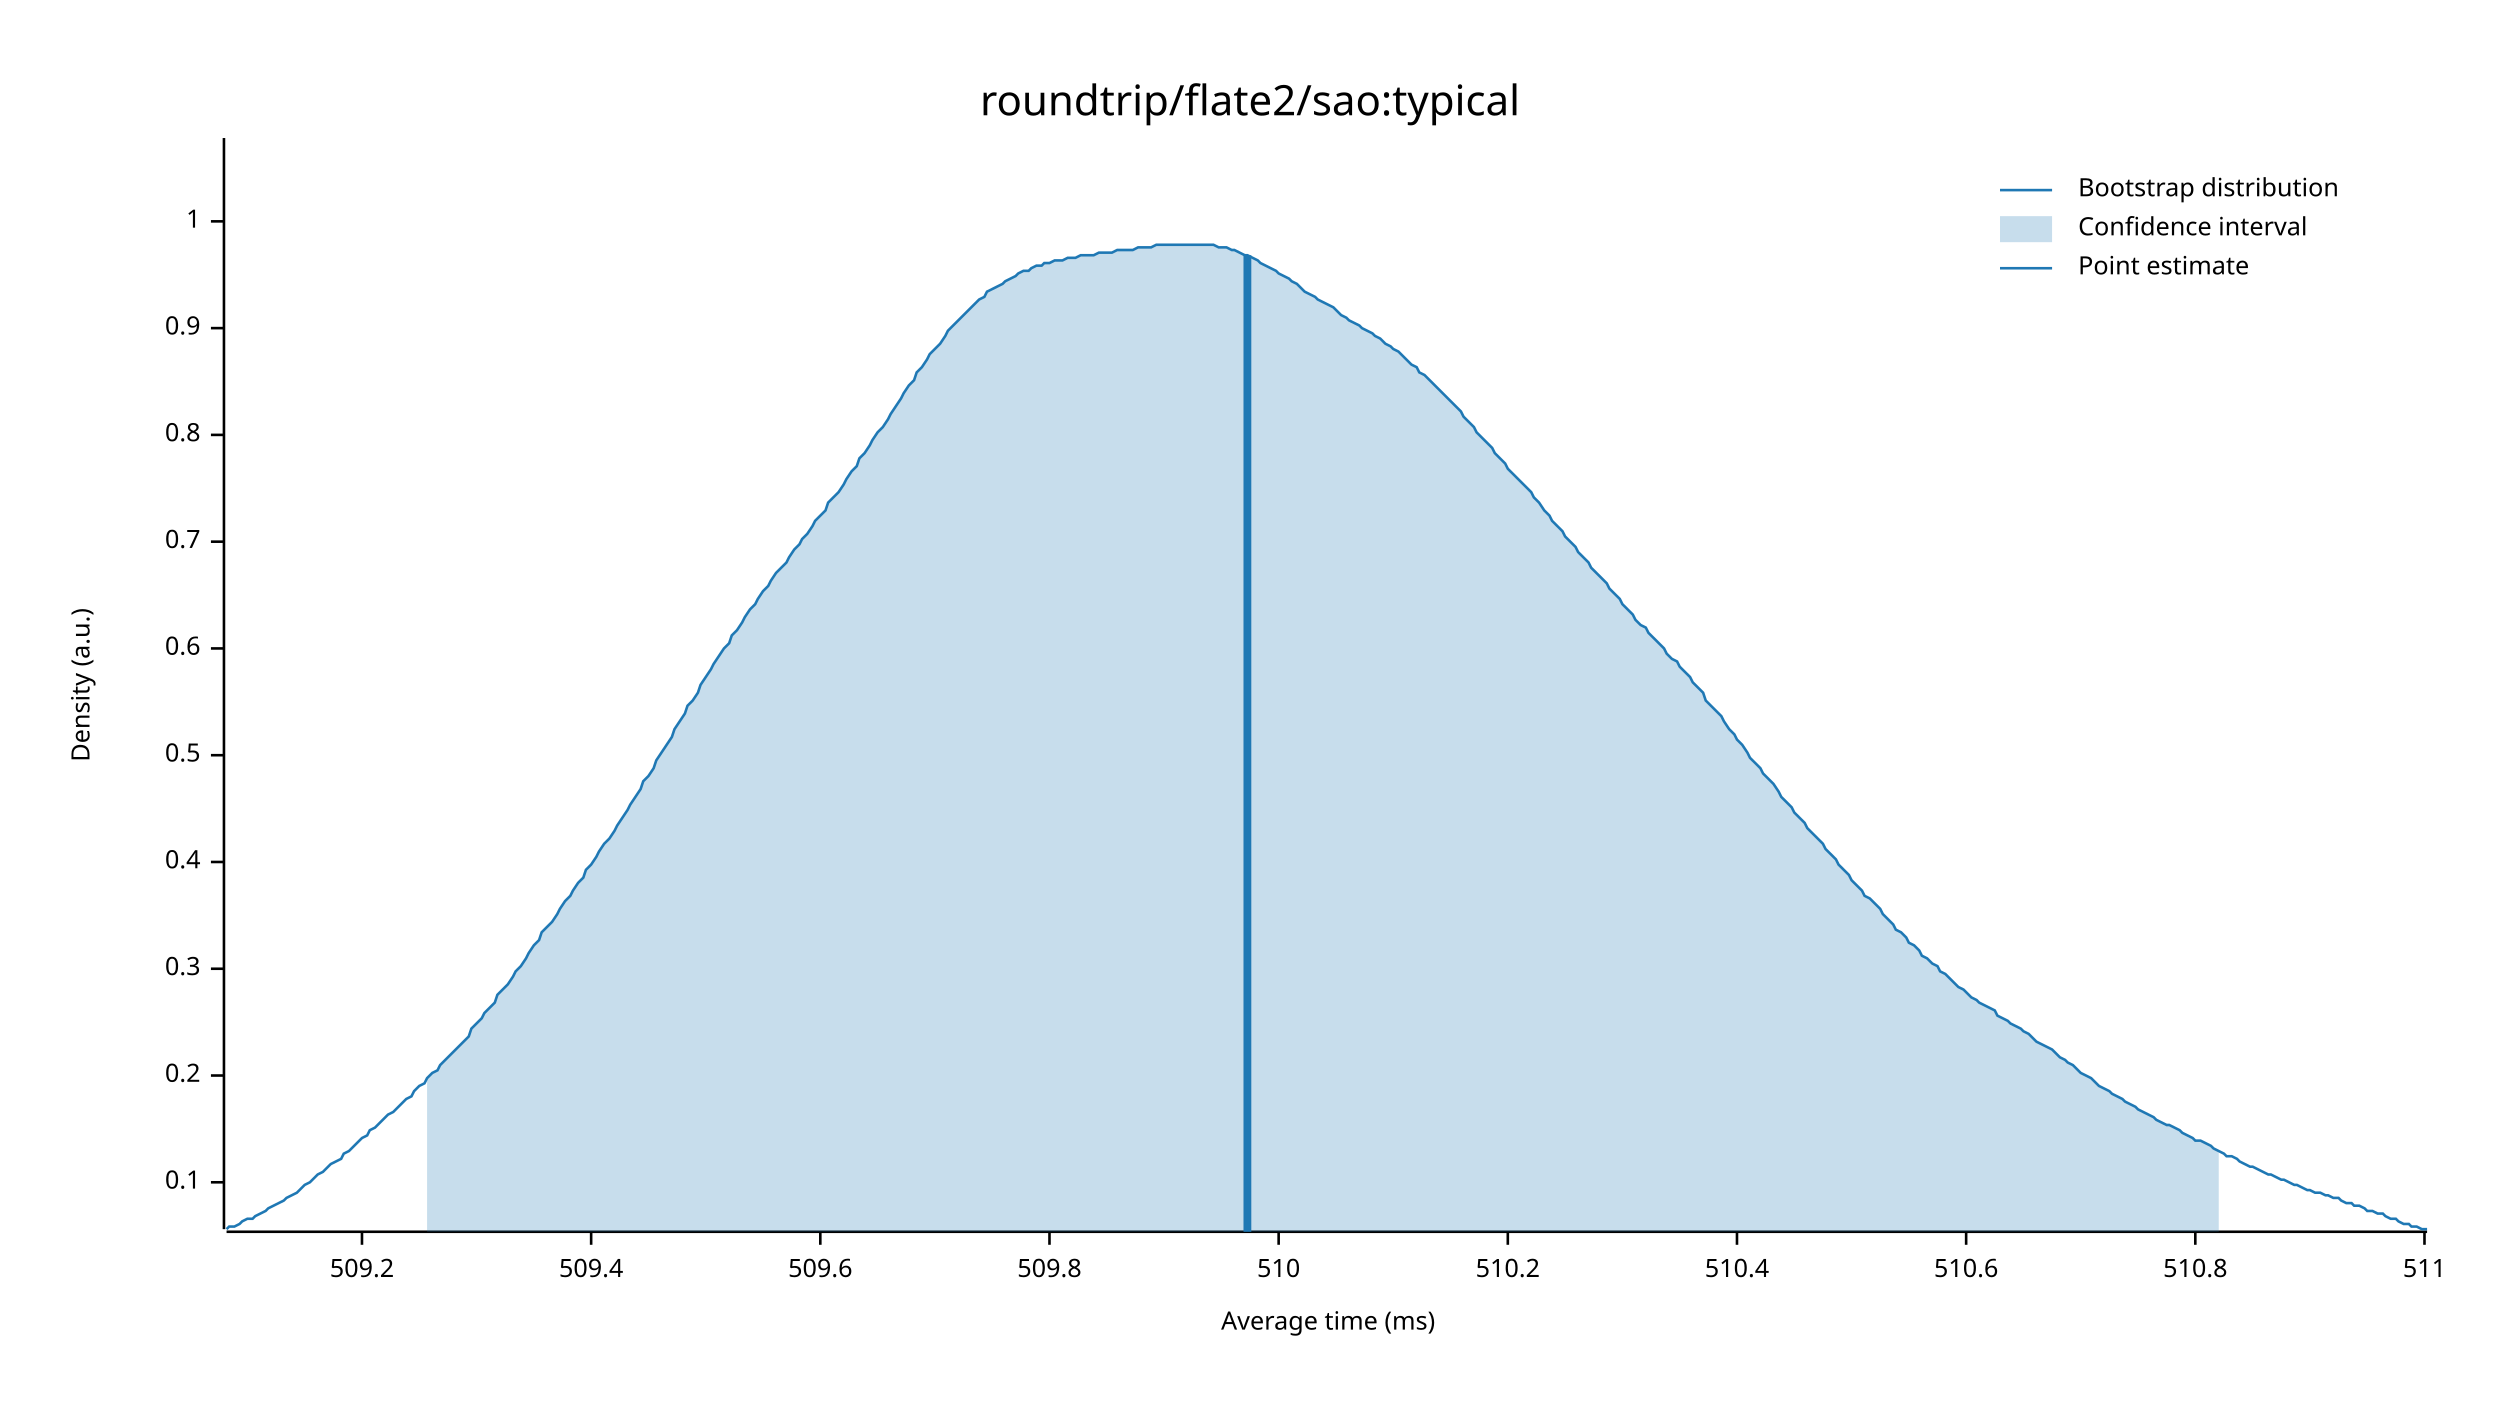
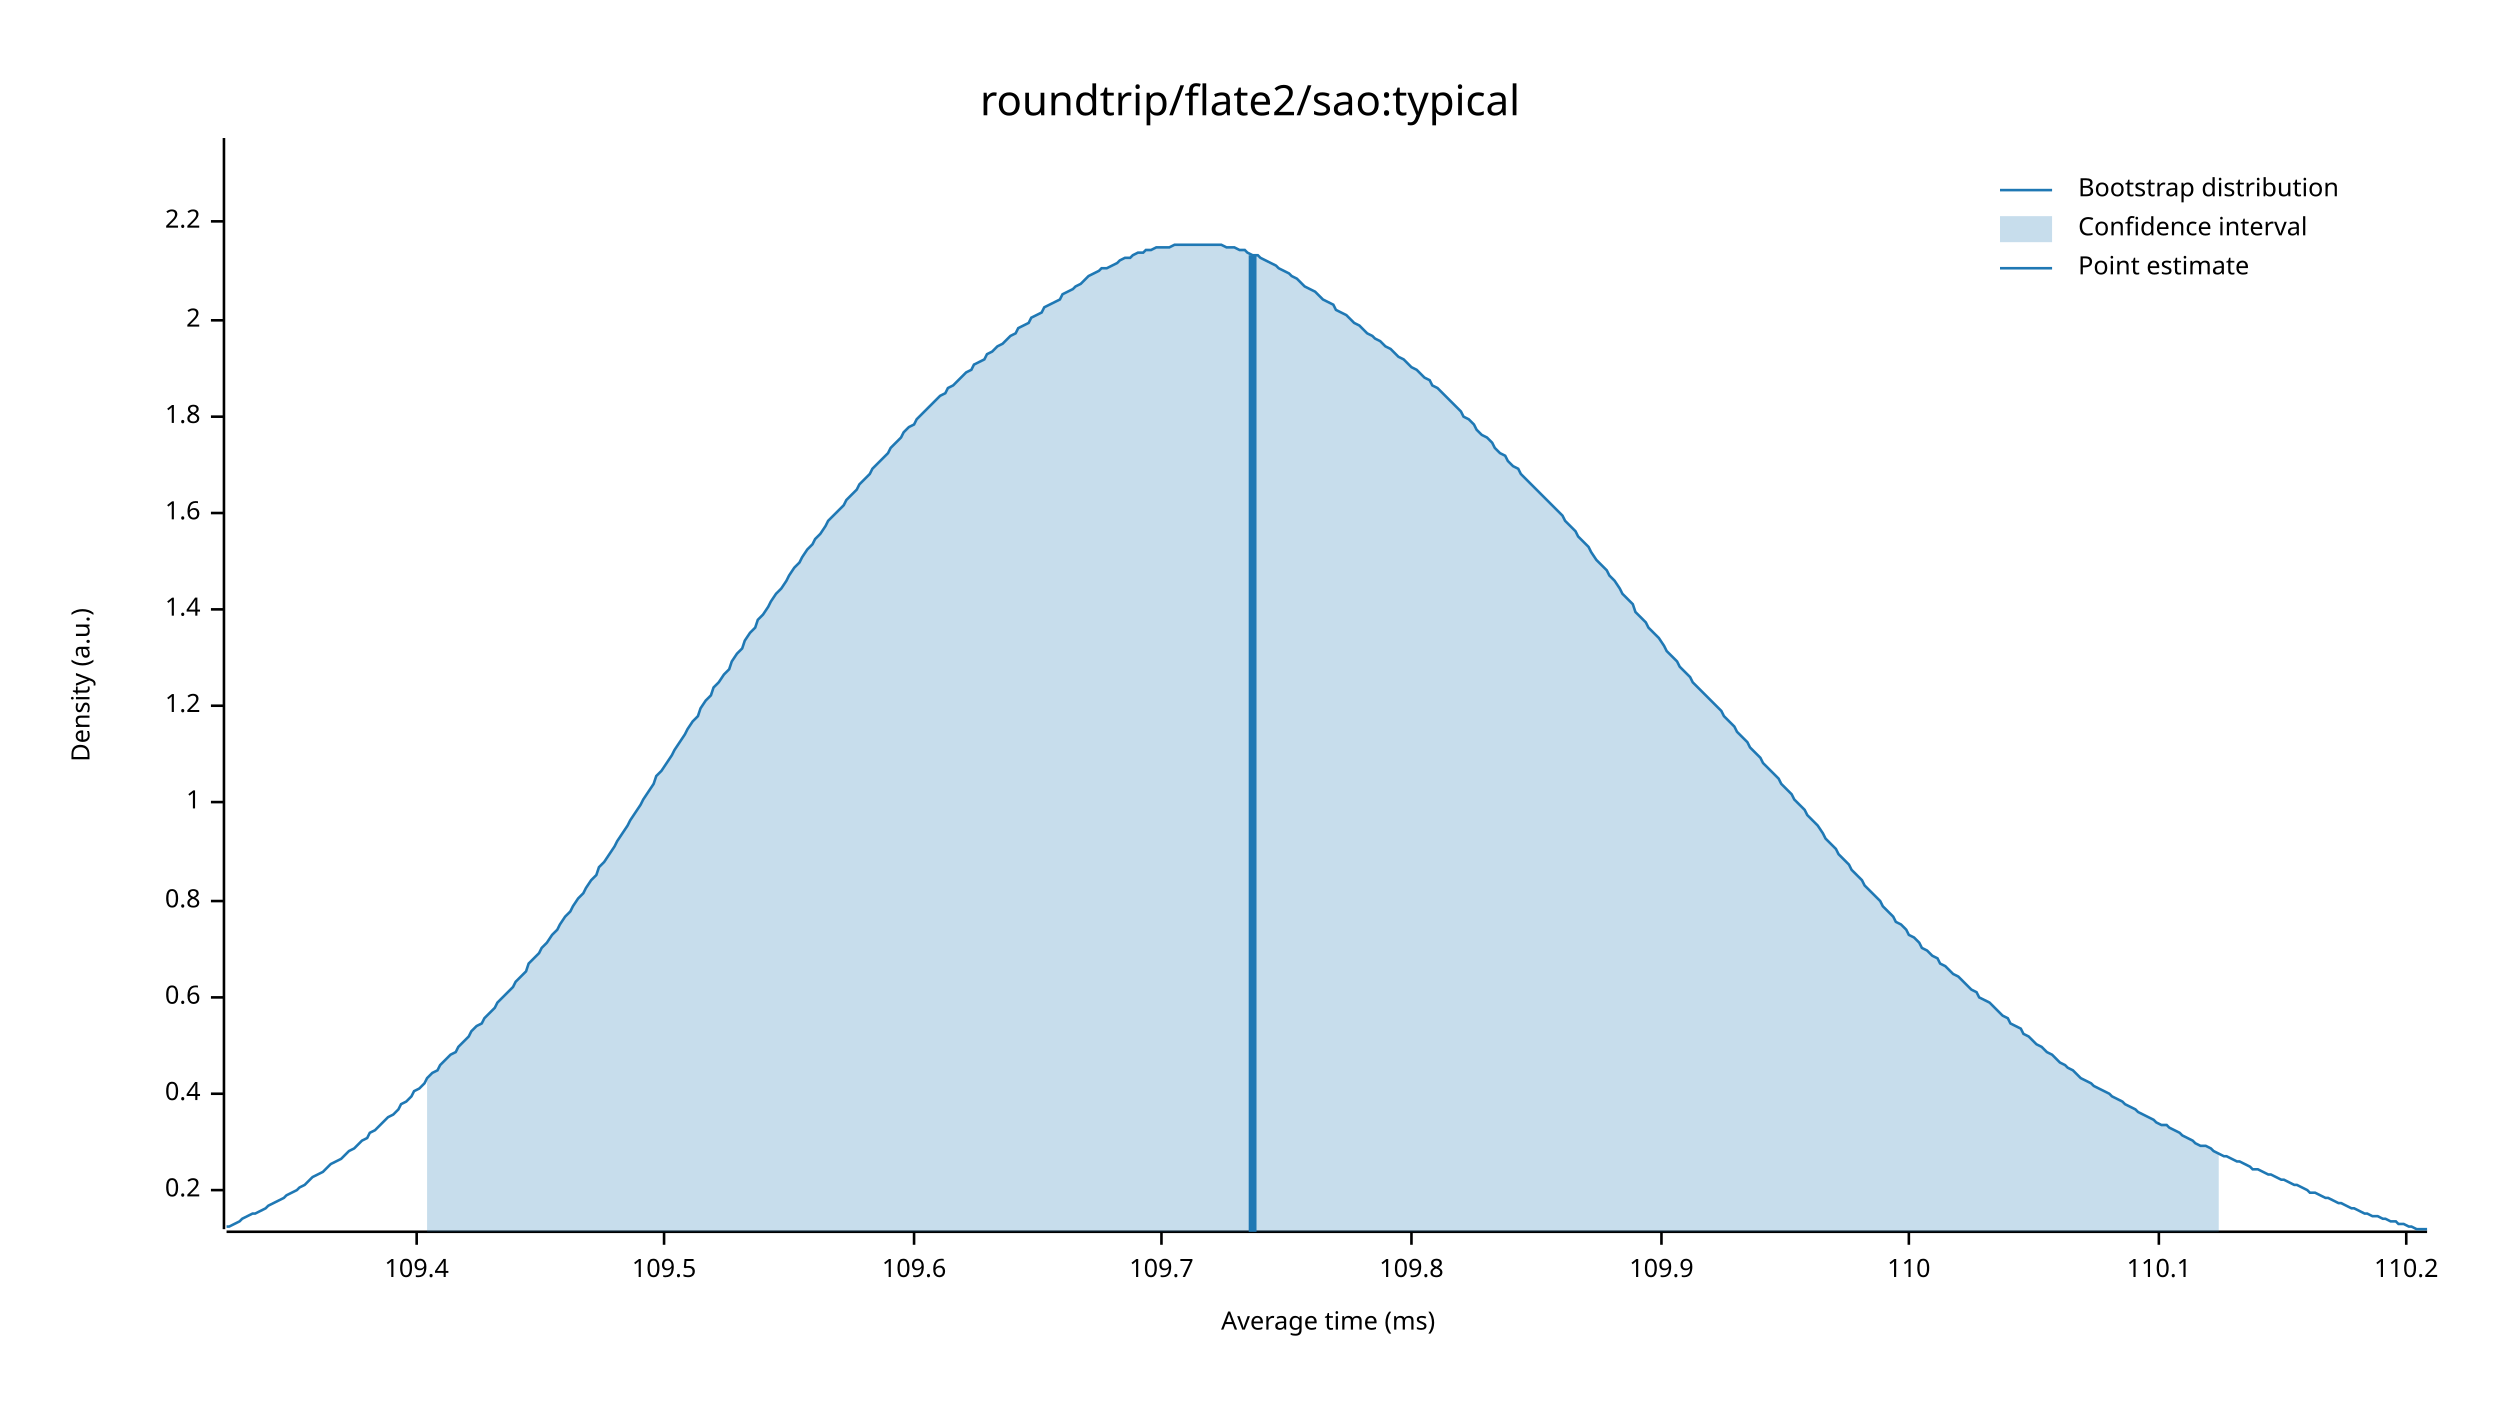
<svg xmlns="http://www.w3.org/2000/svg" width="960" height="540" viewBox="0 0 960 540">
  <text x="480" y="32" dy="0.76em" text-anchor="middle" font-family="sans-serif" font-size="16.129" opacity="1" fill="#000000">
roundtrip/flate2/sao:typical
</text>
  <text x="27" y="263" dy="0.76em" text-anchor="middle" font-family="sans-serif" font-size="9.677" opacity="1" fill="#000000" transform="rotate(270, 27, 263)">
Density (a.u.)
</text>
  <text x="510" y="513" dy="-0.5ex" text-anchor="middle" font-family="sans-serif" font-size="9.677" opacity="1" fill="#000000">
Average time (ms)
</text>
  <polyline fill="none" opacity="1" stroke="#000000" stroke-width="1" points="86,53 86,472 " />
-   <text x="77" y="454" dy="0.5ex" text-anchor="end" font-family="sans-serif" font-size="9.677" opacity="1" fill="#000000">
- 0.1
- </text>
-   <polyline fill="none" opacity="1" stroke="#000000" stroke-width="1" points="81,454 86,454 " />
-   <text x="77" y="413" dy="0.5ex" text-anchor="end" font-family="sans-serif" font-size="9.677" opacity="1" fill="#000000">
+   <text x="77" y="457" dy="0.5ex" text-anchor="end" font-family="sans-serif" font-size="9.677" opacity="1" fill="#000000">
0.2
</text>
-   <polyline fill="none" opacity="1" stroke="#000000" stroke-width="1" points="81,413 86,413 " />
-   <text x="77" y="372" dy="0.5ex" text-anchor="end" font-family="sans-serif" font-size="9.677" opacity="1" fill="#000000">
- 0.3
- </text>
-   <polyline fill="none" opacity="1" stroke="#000000" stroke-width="1" points="81,372 86,372 " />
-   <text x="77" y="331" dy="0.5ex" text-anchor="end" font-family="sans-serif" font-size="9.677" opacity="1" fill="#000000">
+   <polyline fill="none" opacity="1" stroke="#000000" stroke-width="1" points="81,457 86,457 " />
+   <text x="77" y="420" dy="0.5ex" text-anchor="end" font-family="sans-serif" font-size="9.677" opacity="1" fill="#000000">
0.4
</text>
-   <polyline fill="none" opacity="1" stroke="#000000" stroke-width="1" points="81,331 86,331 " />
-   <text x="77" y="290" dy="0.5ex" text-anchor="end" font-family="sans-serif" font-size="9.677" opacity="1" fill="#000000">
- 0.5
- </text>
-   <polyline fill="none" opacity="1" stroke="#000000" stroke-width="1" points="81,290 86,290 " />
-   <text x="77" y="249" dy="0.5ex" text-anchor="end" font-family="sans-serif" font-size="9.677" opacity="1" fill="#000000">
+   <polyline fill="none" opacity="1" stroke="#000000" stroke-width="1" points="81,420 86,420 " />
+   <text x="77" y="383" dy="0.5ex" text-anchor="end" font-family="sans-serif" font-size="9.677" opacity="1" fill="#000000">
0.6
</text>
-   <polyline fill="none" opacity="1" stroke="#000000" stroke-width="1" points="81,249 86,249 " />
-   <text x="77" y="208" dy="0.5ex" text-anchor="end" font-family="sans-serif" font-size="9.677" opacity="1" fill="#000000">
- 0.7
- </text>
-   <polyline fill="none" opacity="1" stroke="#000000" stroke-width="1" points="81,208 86,208 " />
-   <text x="77" y="167" dy="0.5ex" text-anchor="end" font-family="sans-serif" font-size="9.677" opacity="1" fill="#000000">
+   <polyline fill="none" opacity="1" stroke="#000000" stroke-width="1" points="81,383 86,383 " />
+   <text x="77" y="346" dy="0.5ex" text-anchor="end" font-family="sans-serif" font-size="9.677" opacity="1" fill="#000000">
0.8
</text>
-   <polyline fill="none" opacity="1" stroke="#000000" stroke-width="1" points="81,167 86,167 " />
-   <text x="77" y="126" dy="0.5ex" text-anchor="end" font-family="sans-serif" font-size="9.677" opacity="1" fill="#000000">
- 0.9
+   <polyline fill="none" opacity="1" stroke="#000000" stroke-width="1" points="81,346 86,346 " />
+   <text x="77" y="308" dy="0.5ex" text-anchor="end" font-family="sans-serif" font-size="9.677" opacity="1" fill="#000000">
+ 1
</text>
-   <polyline fill="none" opacity="1" stroke="#000000" stroke-width="1" points="81,126 86,126 " />
+   <polyline fill="none" opacity="1" stroke="#000000" stroke-width="1" points="81,308 86,308 " />
+   <text x="77" y="271" dy="0.5ex" text-anchor="end" font-family="sans-serif" font-size="9.677" opacity="1" fill="#000000">
+ 1.2
+ </text>
+   <polyline fill="none" opacity="1" stroke="#000000" stroke-width="1" points="81,271 86,271 " />
+   <text x="77" y="234" dy="0.5ex" text-anchor="end" font-family="sans-serif" font-size="9.677" opacity="1" fill="#000000">
+ 1.4
+ </text>
+   <polyline fill="none" opacity="1" stroke="#000000" stroke-width="1" points="81,234 86,234 " />
+   <text x="77" y="197" dy="0.5ex" text-anchor="end" font-family="sans-serif" font-size="9.677" opacity="1" fill="#000000">
+ 1.6
+ </text>
+   <polyline fill="none" opacity="1" stroke="#000000" stroke-width="1" points="81,197 86,197 " />
+   <text x="77" y="160" dy="0.5ex" text-anchor="end" font-family="sans-serif" font-size="9.677" opacity="1" fill="#000000">
+ 1.8
+ </text>
+   <polyline fill="none" opacity="1" stroke="#000000" stroke-width="1" points="81,160 86,160 " />
+   <text x="77" y="123" dy="0.5ex" text-anchor="end" font-family="sans-serif" font-size="9.677" opacity="1" fill="#000000">
+ 2
+ </text>
+   <polyline fill="none" opacity="1" stroke="#000000" stroke-width="1" points="81,123 86,123 " />
  <text x="77" y="85" dy="0.5ex" text-anchor="end" font-family="sans-serif" font-size="9.677" opacity="1" fill="#000000">
- 1
+ 2.2
</text>
  <polyline fill="none" opacity="1" stroke="#000000" stroke-width="1" points="81,85 86,85 " />
  <polyline fill="none" opacity="1" stroke="#000000" stroke-width="1" points="87,473 932,473 " />
-   <text x="139" y="483" dy="0.76em" text-anchor="middle" font-family="sans-serif" font-size="9.677" opacity="1" fill="#000000">
- 509.2
+   <text x="160" y="483" dy="0.76em" text-anchor="middle" font-family="sans-serif" font-size="9.677" opacity="1" fill="#000000">
+ 109.4
</text>
-   <polyline fill="none" opacity="1" stroke="#000000" stroke-width="1" points="139,473 139,478 " />
-   <text x="227" y="483" dy="0.76em" text-anchor="middle" font-family="sans-serif" font-size="9.677" opacity="1" fill="#000000">
- 509.4
+   <polyline fill="none" opacity="1" stroke="#000000" stroke-width="1" points="160,473 160,478 " />
+   <text x="255" y="483" dy="0.76em" text-anchor="middle" font-family="sans-serif" font-size="9.677" opacity="1" fill="#000000">
+ 109.5
</text>
-   <polyline fill="none" opacity="1" stroke="#000000" stroke-width="1" points="227,473 227,478 " />
-   <text x="315" y="483" dy="0.76em" text-anchor="middle" font-family="sans-serif" font-size="9.677" opacity="1" fill="#000000">
- 509.6
+   <polyline fill="none" opacity="1" stroke="#000000" stroke-width="1" points="255,473 255,478 " />
+   <text x="351" y="483" dy="0.76em" text-anchor="middle" font-family="sans-serif" font-size="9.677" opacity="1" fill="#000000">
+ 109.6
</text>
-   <polyline fill="none" opacity="1" stroke="#000000" stroke-width="1" points="315,473 315,478 " />
-   <text x="403" y="483" dy="0.76em" text-anchor="middle" font-family="sans-serif" font-size="9.677" opacity="1" fill="#000000">
- 509.8
+   <polyline fill="none" opacity="1" stroke="#000000" stroke-width="1" points="351,473 351,478 " />
+   <text x="446" y="483" dy="0.76em" text-anchor="middle" font-family="sans-serif" font-size="9.677" opacity="1" fill="#000000">
+ 109.7
</text>
-   <polyline fill="none" opacity="1" stroke="#000000" stroke-width="1" points="403,473 403,478 " />
-   <text x="491" y="483" dy="0.76em" text-anchor="middle" font-family="sans-serif" font-size="9.677" opacity="1" fill="#000000">
- 510
+   <polyline fill="none" opacity="1" stroke="#000000" stroke-width="1" points="446,473 446,478 " />
+   <text x="542" y="483" dy="0.76em" text-anchor="middle" font-family="sans-serif" font-size="9.677" opacity="1" fill="#000000">
+ 109.8
</text>
-   <polyline fill="none" opacity="1" stroke="#000000" stroke-width="1" points="491,473 491,478 " />
-   <text x="579" y="483" dy="0.76em" text-anchor="middle" font-family="sans-serif" font-size="9.677" opacity="1" fill="#000000">
- 510.2
+   <polyline fill="none" opacity="1" stroke="#000000" stroke-width="1" points="542,473 542,478 " />
+   <text x="638" y="483" dy="0.76em" text-anchor="middle" font-family="sans-serif" font-size="9.677" opacity="1" fill="#000000">
+ 109.9
</text>
-   <polyline fill="none" opacity="1" stroke="#000000" stroke-width="1" points="579,473 579,478 " />
-   <text x="667" y="483" dy="0.76em" text-anchor="middle" font-family="sans-serif" font-size="9.677" opacity="1" fill="#000000">
- 510.4
+   <polyline fill="none" opacity="1" stroke="#000000" stroke-width="1" points="638,473 638,478 " />
+   <text x="733" y="483" dy="0.76em" text-anchor="middle" font-family="sans-serif" font-size="9.677" opacity="1" fill="#000000">
+ 110
</text>
-   <polyline fill="none" opacity="1" stroke="#000000" stroke-width="1" points="667,473 667,478 " />
-   <text x="755" y="483" dy="0.76em" text-anchor="middle" font-family="sans-serif" font-size="9.677" opacity="1" fill="#000000">
- 510.6
+   <polyline fill="none" opacity="1" stroke="#000000" stroke-width="1" points="733,473 733,478 " />
+   <text x="829" y="483" dy="0.76em" text-anchor="middle" font-family="sans-serif" font-size="9.677" opacity="1" fill="#000000">
+ 110.1
</text>
-   <polyline fill="none" opacity="1" stroke="#000000" stroke-width="1" points="755,473 755,478 " />
-   <text x="843" y="483" dy="0.76em" text-anchor="middle" font-family="sans-serif" font-size="9.677" opacity="1" fill="#000000">
- 510.8
+   <polyline fill="none" opacity="1" stroke="#000000" stroke-width="1" points="829,473 829,478 " />
+   <text x="924" y="483" dy="0.76em" text-anchor="middle" font-family="sans-serif" font-size="9.677" opacity="1" fill="#000000">
+ 110.2
</text>
-   <polyline fill="none" opacity="1" stroke="#000000" stroke-width="1" points="843,473 843,478 " />
-   <text x="931" y="483" dy="0.76em" text-anchor="middle" font-family="sans-serif" font-size="9.677" opacity="1" fill="#000000">
- 511
- </text>
-   <polyline fill="none" opacity="1" stroke="#000000" stroke-width="1" points="931,473 931,478 " />
-   <polyline fill="none" opacity="1" stroke="#1F78B4" stroke-width="1" points="87,472 88,471 90,471 92,470 93,469 95,468 97,468 98,467 100,466 102,465 103,464 105,463 107,462 109,461 110,460 112,459 114,458 115,457 117,455 119,454 120,453 122,451 124,450 125,449 127,447 129,446 131,445 132,443 134,442 136,440 137,439 139,437 141,436 142,434 144,433 146,431 147,430 149,428 151,427 153,425 154,424 156,422 158,421 159,419 161,417 163,416 164,414 166,412 168,411 169,409 171,407 173,405 175,403 176,402 178,400 180,398 181,395 183,393 185,391 186,389 188,387 190,385 191,382 193,380 195,378 197,375 198,373 200,371 202,368 203,366 205,363 207,361 208,358 210,356 212,354 214,351 215,349 217,346 219,344 220,342 222,339 224,337 225,334 227,332 229,329 230,327 232,324 234,322 236,319 237,317 239,314 241,311 242,309 244,306 246,303 247,300 249,298 251,295 252,292 254,289 256,286 258,283 259,280 261,277 263,274 264,271 266,269 268,266 269,263 271,260 273,257 274,255 276,252 278,249 280,247 281,244 283,242 285,239 286,237 288,234 290,232 291,230 293,227 295,225 296,223 298,220 300,218 302,216 303,214 305,211 307,209 308,207 310,205 312,202 313,200 315,198 317,196 318,193 320,191 322,189 324,186 325,184 327,181 329,179 330,176 332,174 334,171 335,169 337,166 339,164 341,161 342,159 344,156 346,153 347,151 349,148 351,146 352,143 354,141 356,138 357,136 359,134 361,132 363,129 364,127 366,125 368,123 369,122 371,120 373,118 374,117 376,115 378,114 379,112 381,111 383,110 385,109 386,108 388,107 390,106 391,105 393,104 395,104 396,103 398,102 400,102 401,101 403,101 405,100 407,100 408,100 410,99 412,99 413,99 415,98 417,98 418,98 420,98 422,97 423,97 425,97 427,97 429,96 430,96 432,96 434,96 435,96 437,95 439,95 440,95 442,95 444,94 445,94 447,94 449,94 451,94 452,94 454,94 456,94 457,94 459,94 461,94 462,94 464,94 466,94 468,95 469,95 471,95 473,96 474,96 476,97 478,98 479,98 481,99 483,100 484,101 486,102 488,103 490,104 491,105 493,106 495,107 496,108 498,109 500,111 501,112 503,113 505,114 506,115 508,116 510,117 512,118 513,119 515,121 517,122 518,123 520,124 522,125 523,126 525,127 527,128 528,129 530,130 532,132 534,133 535,134 537,135 539,137 540,138 542,140 544,141 545,143 547,144 549,146 550,147 552,149 554,151 556,153 557,154 559,156 561,158 562,160 564,162 566,164 567,166 569,168 571,170 573,172 574,174 576,176 578,178 579,180 581,182 583,184 584,185 586,187 588,189 589,191 591,193 593,196 595,198 596,200 598,202 600,204 601,206 603,208 605,210 606,212 608,214 610,216 611,218 613,220 615,222 617,224 618,226 620,228 622,230 623,232 625,234 627,236 628,238 630,240 632,241 633,243 635,245 637,247 639,249 640,251 642,253 644,254 645,256 647,258 649,260 650,262 652,264 654,266 655,269 657,271 659,273 661,275 662,277 664,280 666,282 667,284 669,286 671,289 672,291 674,293 676,295 677,297 679,299 681,301 683,304 684,306 686,308 688,310 689,312 691,314 693,316 694,318 696,320 698,322 700,324 701,326 703,328 705,330 706,332 708,334 710,336 711,338 713,340 715,342 716,344 718,345 720,347 722,349 723,351 725,353 727,355 728,357 730,358 732,360 733,362 735,363 737,365 738,367 740,368 742,370 744,371 745,373 747,374 749,376 750,377 752,379 754,380 755,381 757,383 759,384 760,385 762,386 764,387 766,388 767,390 769,391 771,392 772,393 774,394 776,395 777,396 779,397 781,399 782,400 784,401 786,402 788,403 789,404 791,406 793,407 794,408 796,409 798,411 799,412 801,413 803,414 804,415 806,417 808,418 810,419 811,420 813,421 815,422 816,423 818,424 820,425 821,426 823,427 825,428 827,429 828,430 830,431 832,432 833,432 835,433 837,434 838,435 840,436 842,437 843,438 845,438 847,439 849,440 850,441 852,442 854,443 855,444 857,444 859,445 860,446 862,447 864,448 865,448 867,449 869,450 871,451 872,451 874,452 876,453 877,453 879,454 881,455 882,455 884,456 886,457 887,457 889,458 891,458 893,459 894,459 896,460 898,460 899,461 901,462 903,462 904,463 906,463 908,464 909,465 911,465 913,466 915,466 916,467 918,468 920,468 921,469 923,470 925,470 926,471 928,471 930,472 932,472 " />
-   <polygon opacity="0.25" fill="#1F78B4" points="164,414 166,412 168,411 169,409 171,407 173,405 175,403 176,402 178,400 180,398 181,395 183,393 185,391 186,389 188,387 190,385 191,382 193,380 195,378 197,375 198,373 200,371 202,368 203,366 205,363 207,361 208,358 210,356 212,354 214,351 215,349 217,346 219,344 220,342 222,339 224,337 225,334 227,332 229,329 230,327 232,324 234,322 236,319 237,317 239,314 241,311 242,309 244,306 246,303 247,300 249,298 251,295 252,292 254,289 256,286 258,283 259,280 261,277 263,274 264,271 266,269 268,266 269,263 271,260 273,257 274,255 276,252 278,249 280,247 281,244 283,242 285,239 286,237 288,234 290,232 291,230 293,227 295,225 296,223 298,220 300,218 302,216 303,214 305,211 307,209 308,207 310,205 312,202 313,200 315,198 317,196 318,193 320,191 322,189 324,186 325,184 327,181 329,179 330,176 332,174 334,171 335,169 337,166 339,164 341,161 342,159 344,156 346,153 347,151 349,148 351,146 352,143 354,141 356,138 357,136 359,134 361,132 363,129 364,127 366,125 368,123 369,122 371,120 373,118 374,117 376,115 378,114 379,112 381,111 383,110 385,109 386,108 388,107 390,106 391,105 393,104 395,104 396,103 398,102 400,102 401,101 403,101 405,100 407,100 408,100 410,99 412,99 413,99 415,98 417,98 418,98 420,98 422,97 423,97 425,97 427,97 429,96 430,96 432,96 434,96 435,96 437,95 439,95 440,95 442,95 444,94 445,94 447,94 449,94 451,94 452,94 454,94 456,94 457,94 459,94 461,94 462,94 464,94 466,94 468,95 469,95 471,95 473,96 474,96 476,97 478,98 479,98 481,99 483,100 484,101 486,102 488,103 490,104 491,105 493,106 495,107 496,108 498,109 500,111 501,112 503,113 505,114 506,115 508,116 510,117 512,118 513,119 515,121 517,122 518,123 520,124 522,125 523,126 525,127 527,128 528,129 530,130 532,132 534,133 535,134 537,135 539,137 540,138 542,140 544,141 545,143 547,144 549,146 550,147 552,149 554,151 556,153 557,154 559,156 561,158 562,160 564,162 566,164 567,166 569,168 571,170 573,172 574,174 576,176 578,178 579,180 581,182 583,184 584,185 586,187 588,189 589,191 591,193 593,196 595,198 596,200 598,202 600,204 601,206 603,208 605,210 606,212 608,214 610,216 611,218 613,220 615,222 617,224 618,226 620,228 622,230 623,232 625,234 627,236 628,238 630,240 632,241 633,243 635,245 637,247 639,249 640,251 642,253 644,254 645,256 647,258 649,260 650,262 652,264 654,266 655,269 657,271 659,273 661,275 662,277 664,280 666,282 667,284 669,286 671,289 672,291 674,293 676,295 677,297 679,299 681,301 683,304 684,306 686,308 688,310 689,312 691,314 693,316 694,318 696,320 698,322 700,324 701,326 703,328 705,330 706,332 708,334 710,336 711,338 713,340 715,342 716,344 718,345 720,347 722,349 723,351 725,353 727,355 728,357 730,358 732,360 733,362 735,363 737,365 738,367 740,368 742,370 744,371 745,373 747,374 749,376 750,377 752,379 754,380 755,381 757,383 759,384 760,385 762,386 764,387 766,388 767,390 769,391 771,392 772,393 774,394 776,395 777,396 779,397 781,399 782,400 784,401 786,402 788,403 789,404 791,406 793,407 794,408 796,409 798,411 799,412 801,413 803,414 804,415 806,417 808,418 810,419 811,420 813,421 815,422 816,423 818,424 820,425 821,426 823,427 825,428 827,429 828,430 830,431 832,432 833,432 835,433 837,434 838,435 840,436 842,437 843,438 845,438 847,439 849,440 850,441 852,442 852,473 164,473 " />
-   <polyline fill="none" opacity="1" stroke="#1F78B4" stroke-width="3" points="479,473 479,98 " />
+   <polyline fill="none" opacity="1" stroke="#000000" stroke-width="1" points="924,473 924,478 " />
+   <polyline fill="none" opacity="1" stroke="#1F78B4" stroke-width="1" points="87,471 88,471 90,470 92,469 93,468 95,467 97,466 98,466 100,465 102,464 103,463 105,462 107,461 109,460 110,459 112,458 114,457 115,456 117,455 119,453 120,452 122,451 124,450 125,449 127,447 129,446 131,445 132,444 134,442 136,441 137,440 139,438 141,437 142,435 144,434 146,432 147,431 149,429 151,428 153,426 154,424 156,423 158,421 159,419 161,418 163,416 164,414 166,412 168,411 169,409 171,407 173,405 175,404 176,402 178,400 180,398 181,396 183,394 185,393 186,391 188,389 190,387 191,385 193,383 195,381 197,379 198,377 200,375 202,373 203,370 205,368 207,366 208,364 210,362 212,359 214,357 215,355 217,352 219,350 220,348 222,345 224,343 225,341 227,338 229,336 230,333 232,331 234,328 236,325 237,323 239,320 241,317 242,315 244,312 246,309 247,307 249,304 251,301 252,298 254,296 256,293 258,290 259,288 261,285 263,282 264,280 266,277 268,275 269,272 271,269 273,267 274,264 276,262 278,259 280,257 281,254 283,251 285,249 286,246 288,243 290,241 291,238 293,236 295,233 296,231 298,228 300,226 302,223 303,221 305,218 307,216 308,214 310,211 312,209 313,207 315,205 317,202 318,200 320,198 322,196 324,194 325,192 327,190 329,188 330,186 332,184 334,182 335,180 337,178 339,176 341,174 342,172 344,170 346,168 347,166 349,164 351,163 352,161 354,159 356,157 357,156 359,154 361,152 363,151 364,149 366,148 368,146 369,145 371,143 373,142 374,140 376,139 378,138 379,136 381,135 383,133 385,132 386,131 388,129 390,128 391,126 393,125 395,124 396,122 398,121 400,120 401,118 403,117 405,116 407,115 408,113 410,112 412,111 413,110 415,109 417,107 418,106 420,105 422,104 423,103 425,103 427,102 429,101 430,100 432,99 434,99 435,98 437,97 439,97 440,96 442,96 444,95 445,95 447,95 449,95 451,94 452,94 454,94 456,94 457,94 459,94 461,94 462,94 464,94 466,94 468,94 469,94 471,95 473,95 474,95 476,96 478,96 479,97 481,98 483,98 484,99 486,100 488,101 490,102 491,103 493,104 495,105 496,106 498,107 500,109 501,110 503,111 505,112 506,113 508,115 510,116 512,117 513,119 515,120 517,121 518,122 520,124 522,125 523,126 525,128 527,129 528,130 530,131 532,133 534,134 535,135 537,137 539,138 540,139 542,141 544,142 545,143 547,145 549,146 550,148 552,149 554,151 556,153 557,154 559,156 561,158 562,160 564,161 566,163 567,165 569,167 571,168 573,170 574,172 576,174 578,175 579,177 581,179 583,180 584,182 586,184 588,186 589,187 591,189 593,191 595,193 596,194 598,196 600,198 601,200 603,202 605,204 606,206 608,208 610,210 611,212 613,215 615,217 617,219 618,221 620,223 622,226 623,228 625,230 627,232 628,235 630,237 632,239 633,241 635,243 637,245 639,248 640,250 642,252 644,254 645,256 647,258 649,260 650,262 652,264 654,266 655,267 657,269 659,271 661,273 662,275 664,277 666,279 667,281 669,283 671,285 672,287 674,289 676,291 677,293 679,295 681,297 683,299 684,301 686,303 688,305 689,307 691,309 693,311 694,313 696,315 698,317 700,320 701,322 703,324 705,326 706,328 708,330 710,332 711,334 713,336 715,338 716,340 718,342 720,344 722,346 723,348 725,350 727,352 728,354 730,355 732,357 733,359 735,360 737,362 738,364 740,365 742,367 744,368 745,370 747,371 749,373 750,374 752,375 754,377 755,378 757,380 759,381 760,383 762,384 764,385 766,387 767,388 769,390 771,391 772,393 774,394 776,395 777,397 779,398 781,400 782,401 784,402 786,404 788,405 789,406 791,408 793,409 794,410 796,411 798,413 799,414 801,415 803,416 804,417 806,418 808,419 810,420 811,421 813,422 815,423 816,424 818,425 820,426 821,427 823,428 825,429 827,430 828,431 830,432 832,432 833,433 835,434 837,435 838,436 840,437 842,438 843,439 845,440 847,440 849,441 850,442 852,443 854,444 855,444 857,445 859,446 860,446 862,447 864,448 865,449 867,449 869,450 871,451 872,451 874,452 876,453 877,453 879,454 881,455 882,455 884,456 886,457 887,458 889,458 891,459 893,460 894,460 896,461 898,462 899,462 901,463 903,464 904,464 906,465 908,466 909,466 911,467 913,467 915,468 916,468 918,469 920,469 921,470 923,470 925,471 926,471 928,472 930,472 932,472 " />
+   <polygon opacity="0.25" fill="#1F78B4" points="164,414 166,412 168,411 169,409 171,407 173,405 175,404 176,402 178,400 180,398 181,396 183,394 185,393 186,391 188,389 190,387 191,385 193,383 195,381 197,379 198,377 200,375 202,373 203,370 205,368 207,366 208,364 210,362 212,359 214,357 215,355 217,352 219,350 220,348 222,345 224,343 225,341 227,338 229,336 230,333 232,331 234,328 236,325 237,323 239,320 241,317 242,315 244,312 246,309 247,307 249,304 251,301 252,298 254,296 256,293 258,290 259,288 261,285 263,282 264,280 266,277 268,275 269,272 271,269 273,267 274,264 276,262 278,259 280,257 281,254 283,251 285,249 286,246 288,243 290,241 291,238 293,236 295,233 296,231 298,228 300,226 302,223 303,221 305,218 307,216 308,214 310,211 312,209 313,207 315,205 317,202 318,200 320,198 322,196 324,194 325,192 327,190 329,188 330,186 332,184 334,182 335,180 337,178 339,176 341,174 342,172 344,170 346,168 347,166 349,164 351,163 352,161 354,159 356,157 357,156 359,154 361,152 363,151 364,149 366,148 368,146 369,145 371,143 373,142 374,140 376,139 378,138 379,136 381,135 383,133 385,132 386,131 388,129 390,128 391,126 393,125 395,124 396,122 398,121 400,120 401,118 403,117 405,116 407,115 408,113 410,112 412,111 413,110 415,109 417,107 418,106 420,105 422,104 423,103 425,103 427,102 429,101 430,100 432,99 434,99 435,98 437,97 439,97 440,96 442,96 444,95 445,95 447,95 449,95 451,94 452,94 454,94 456,94 457,94 459,94 461,94 462,94 464,94 466,94 468,94 469,94 471,95 473,95 474,95 476,96 478,96 479,97 481,98 483,98 484,99 486,100 488,101 490,102 491,103 493,104 495,105 496,106 498,107 500,109 501,110 503,111 505,112 506,113 508,115 510,116 512,117 513,119 515,120 517,121 518,122 520,124 522,125 523,126 525,128 527,129 528,130 530,131 532,133 534,134 535,135 537,137 539,138 540,139 542,141 544,142 545,143 547,145 549,146 550,148 552,149 554,151 556,153 557,154 559,156 561,158 562,160 564,161 566,163 567,165 569,167 571,168 573,170 574,172 576,174 578,175 579,177 581,179 583,180 584,182 586,184 588,186 589,187 591,189 593,191 595,193 596,194 598,196 600,198 601,200 603,202 605,204 606,206 608,208 610,210 611,212 613,215 615,217 617,219 618,221 620,223 622,226 623,228 625,230 627,232 628,235 630,237 632,239 633,241 635,243 637,245 639,248 640,250 642,252 644,254 645,256 647,258 649,260 650,262 652,264 654,266 655,267 657,269 659,271 661,273 662,275 664,277 666,279 667,281 669,283 671,285 672,287 674,289 676,291 677,293 679,295 681,297 683,299 684,301 686,303 688,305 689,307 691,309 693,311 694,313 696,315 698,317 700,320 701,322 703,324 705,326 706,328 708,330 710,332 711,334 713,336 715,338 716,340 718,342 720,344 722,346 723,348 725,350 727,352 728,354 730,355 732,357 733,359 735,360 737,362 738,364 740,365 742,367 744,368 745,370 747,371 749,373 750,374 752,375 754,377 755,378 757,380 759,381 760,383 762,384 764,385 766,387 767,388 769,390 771,391 772,393 774,394 776,395 777,397 779,398 781,400 782,401 784,402 786,404 788,405 789,406 791,408 793,409 794,410 796,411 798,413 799,414 801,415 803,416 804,417 806,418 808,419 810,420 811,421 813,422 815,423 816,424 818,425 820,426 821,427 823,428 825,429 827,430 828,431 830,432 832,432 833,433 835,434 837,435 838,436 840,437 842,438 843,439 845,440 847,440 849,441 850,442 852,443 852,473 164,473 " />
+   <polyline fill="none" opacity="1" stroke="#1F78B4" stroke-width="3" points="481,473 481,98 " />
  <text x="798" y="68" dy="0.76em" text-anchor="start" font-family="sans-serif" font-size="9.677" opacity="1" fill="#000000">
Bootstrap distribution
</text>
  <text x="798" y="83" dy="0.76em" text-anchor="start" font-family="sans-serif" font-size="9.677" opacity="1" fill="#000000">
Confidence interval
</text>
  <text x="798" y="98" dy="0.76em" text-anchor="start" font-family="sans-serif" font-size="9.677" opacity="1" fill="#000000">
Point estimate
</text>
  <polyline fill="none" opacity="1" stroke="#1F78B4" stroke-width="1" points="768,73 788,73 " />
  <rect x="768" y="83" width="20" height="10" opacity="0.25" fill="#1F78B4" stroke="none" />
  <polyline fill="none" opacity="1" stroke="#1F78B4" stroke-width="1" points="768,103 788,103 " />
</svg>
